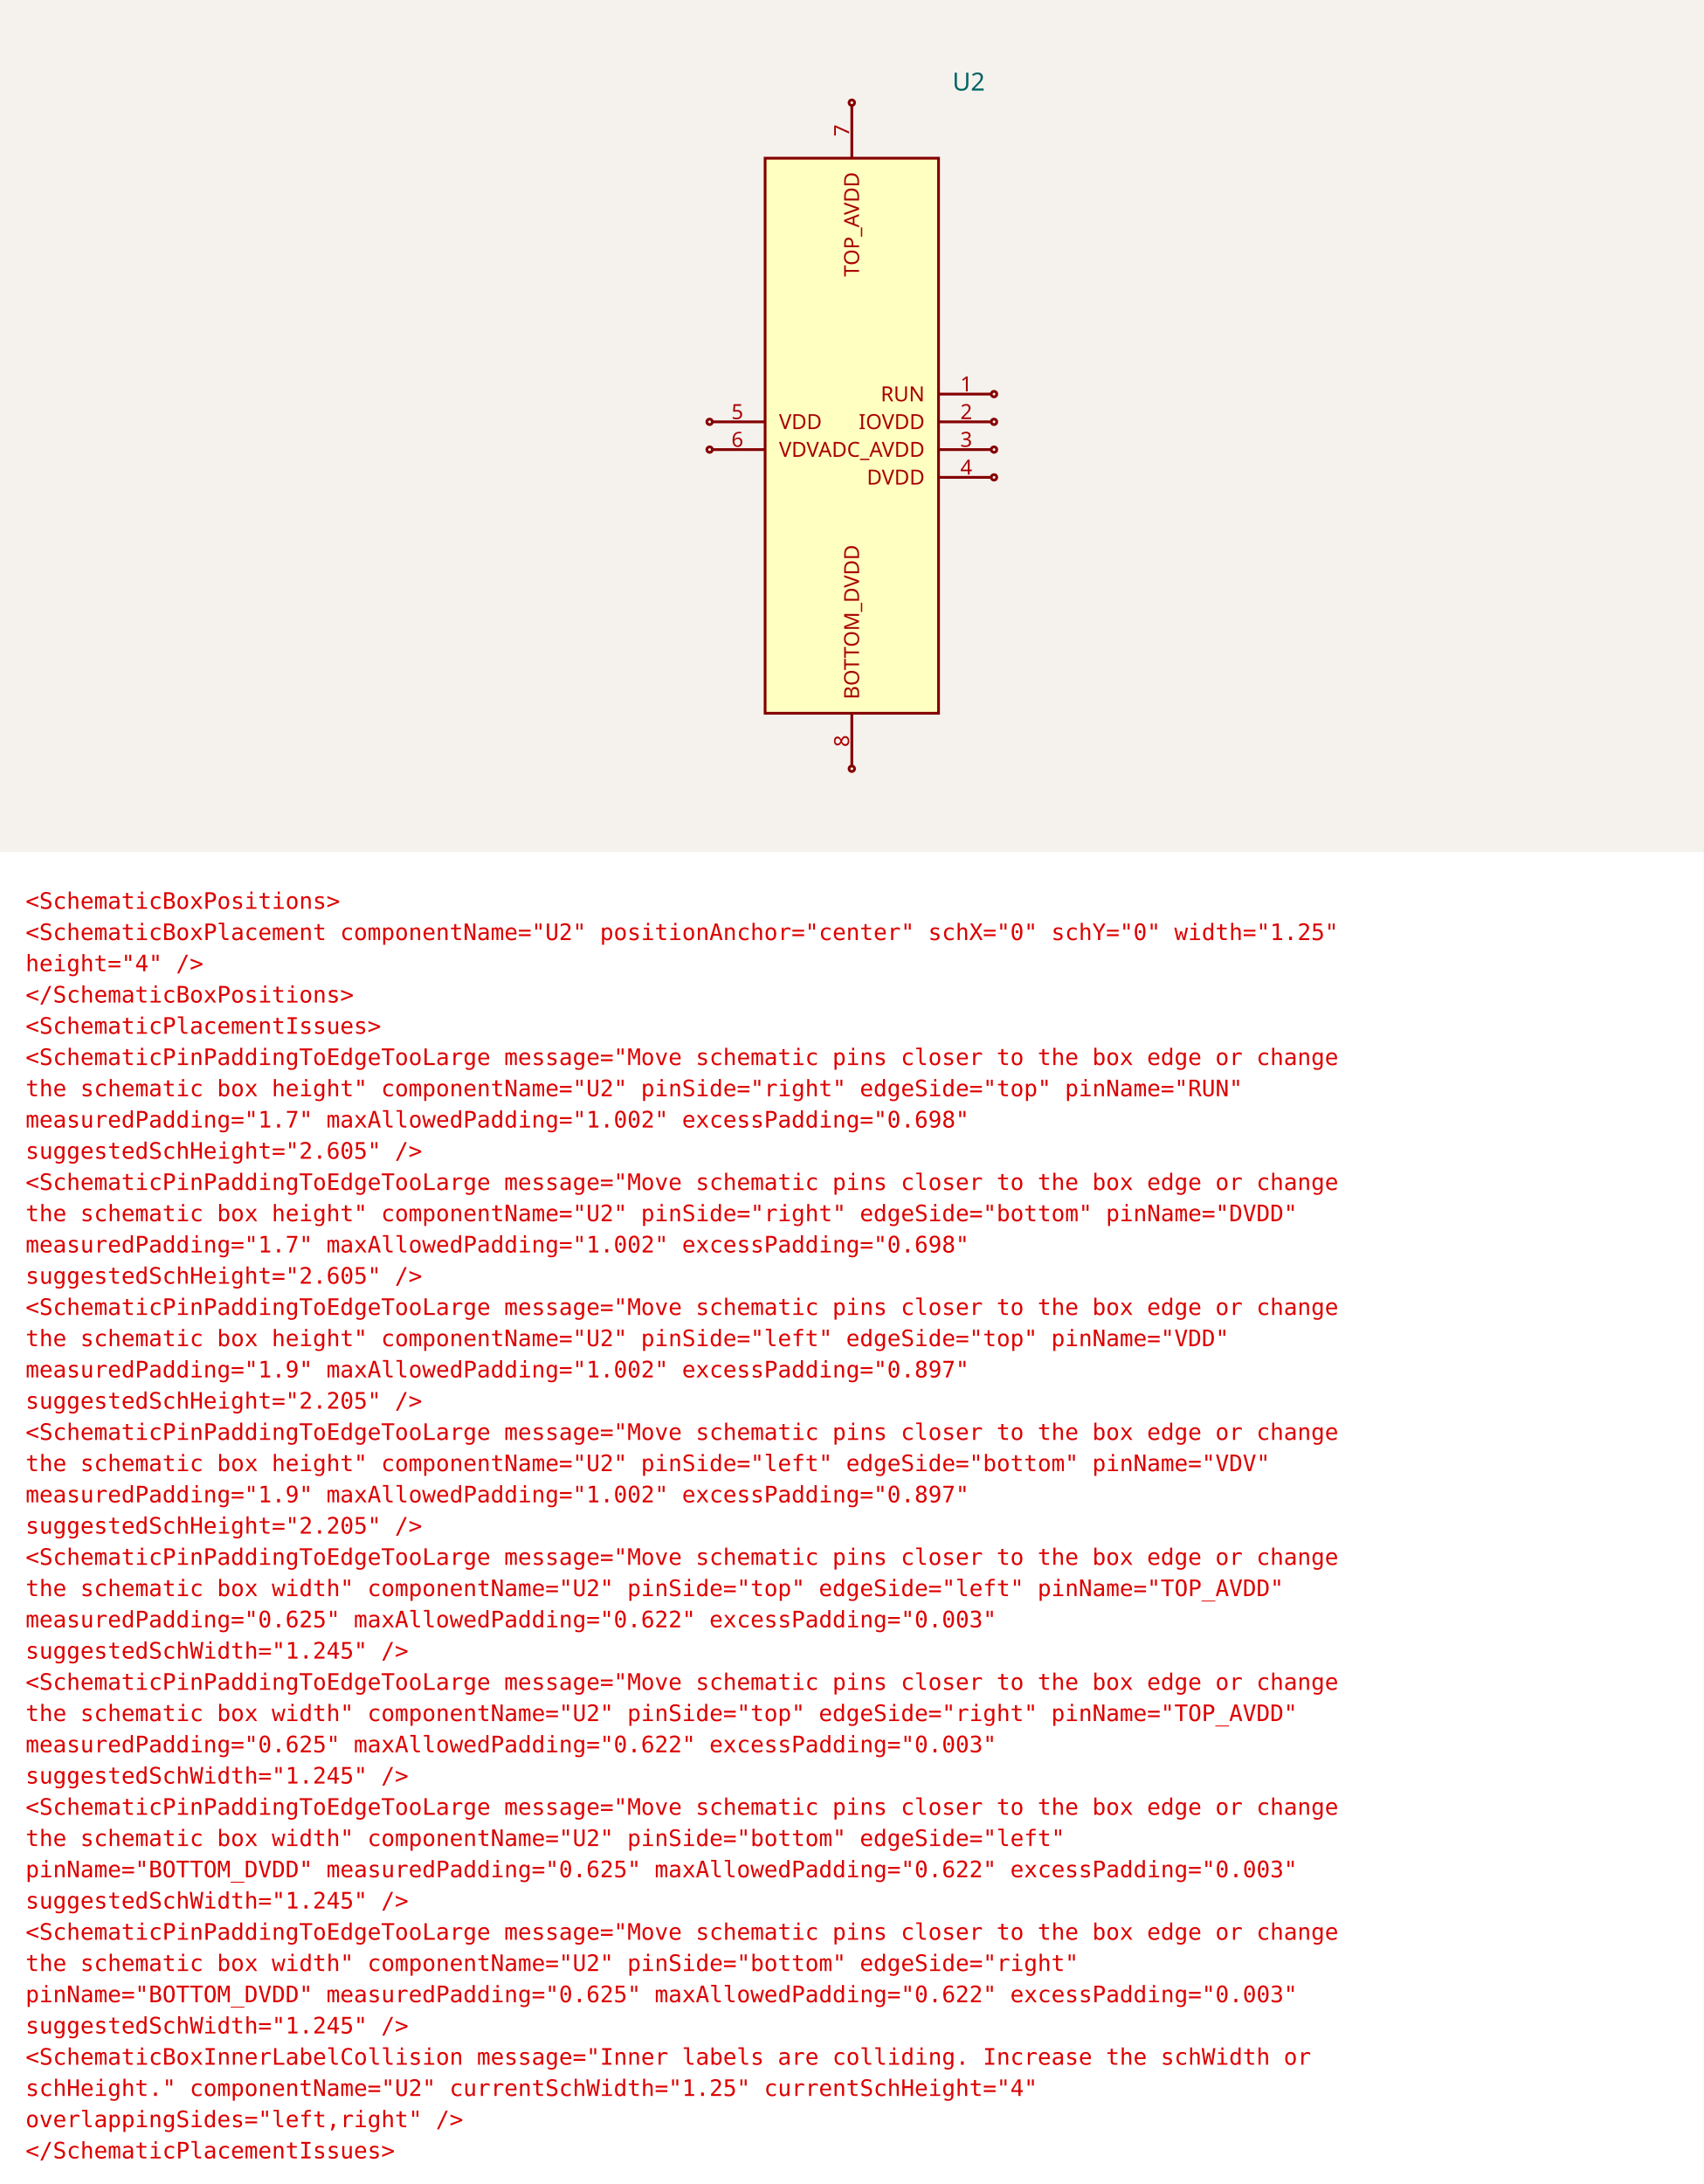
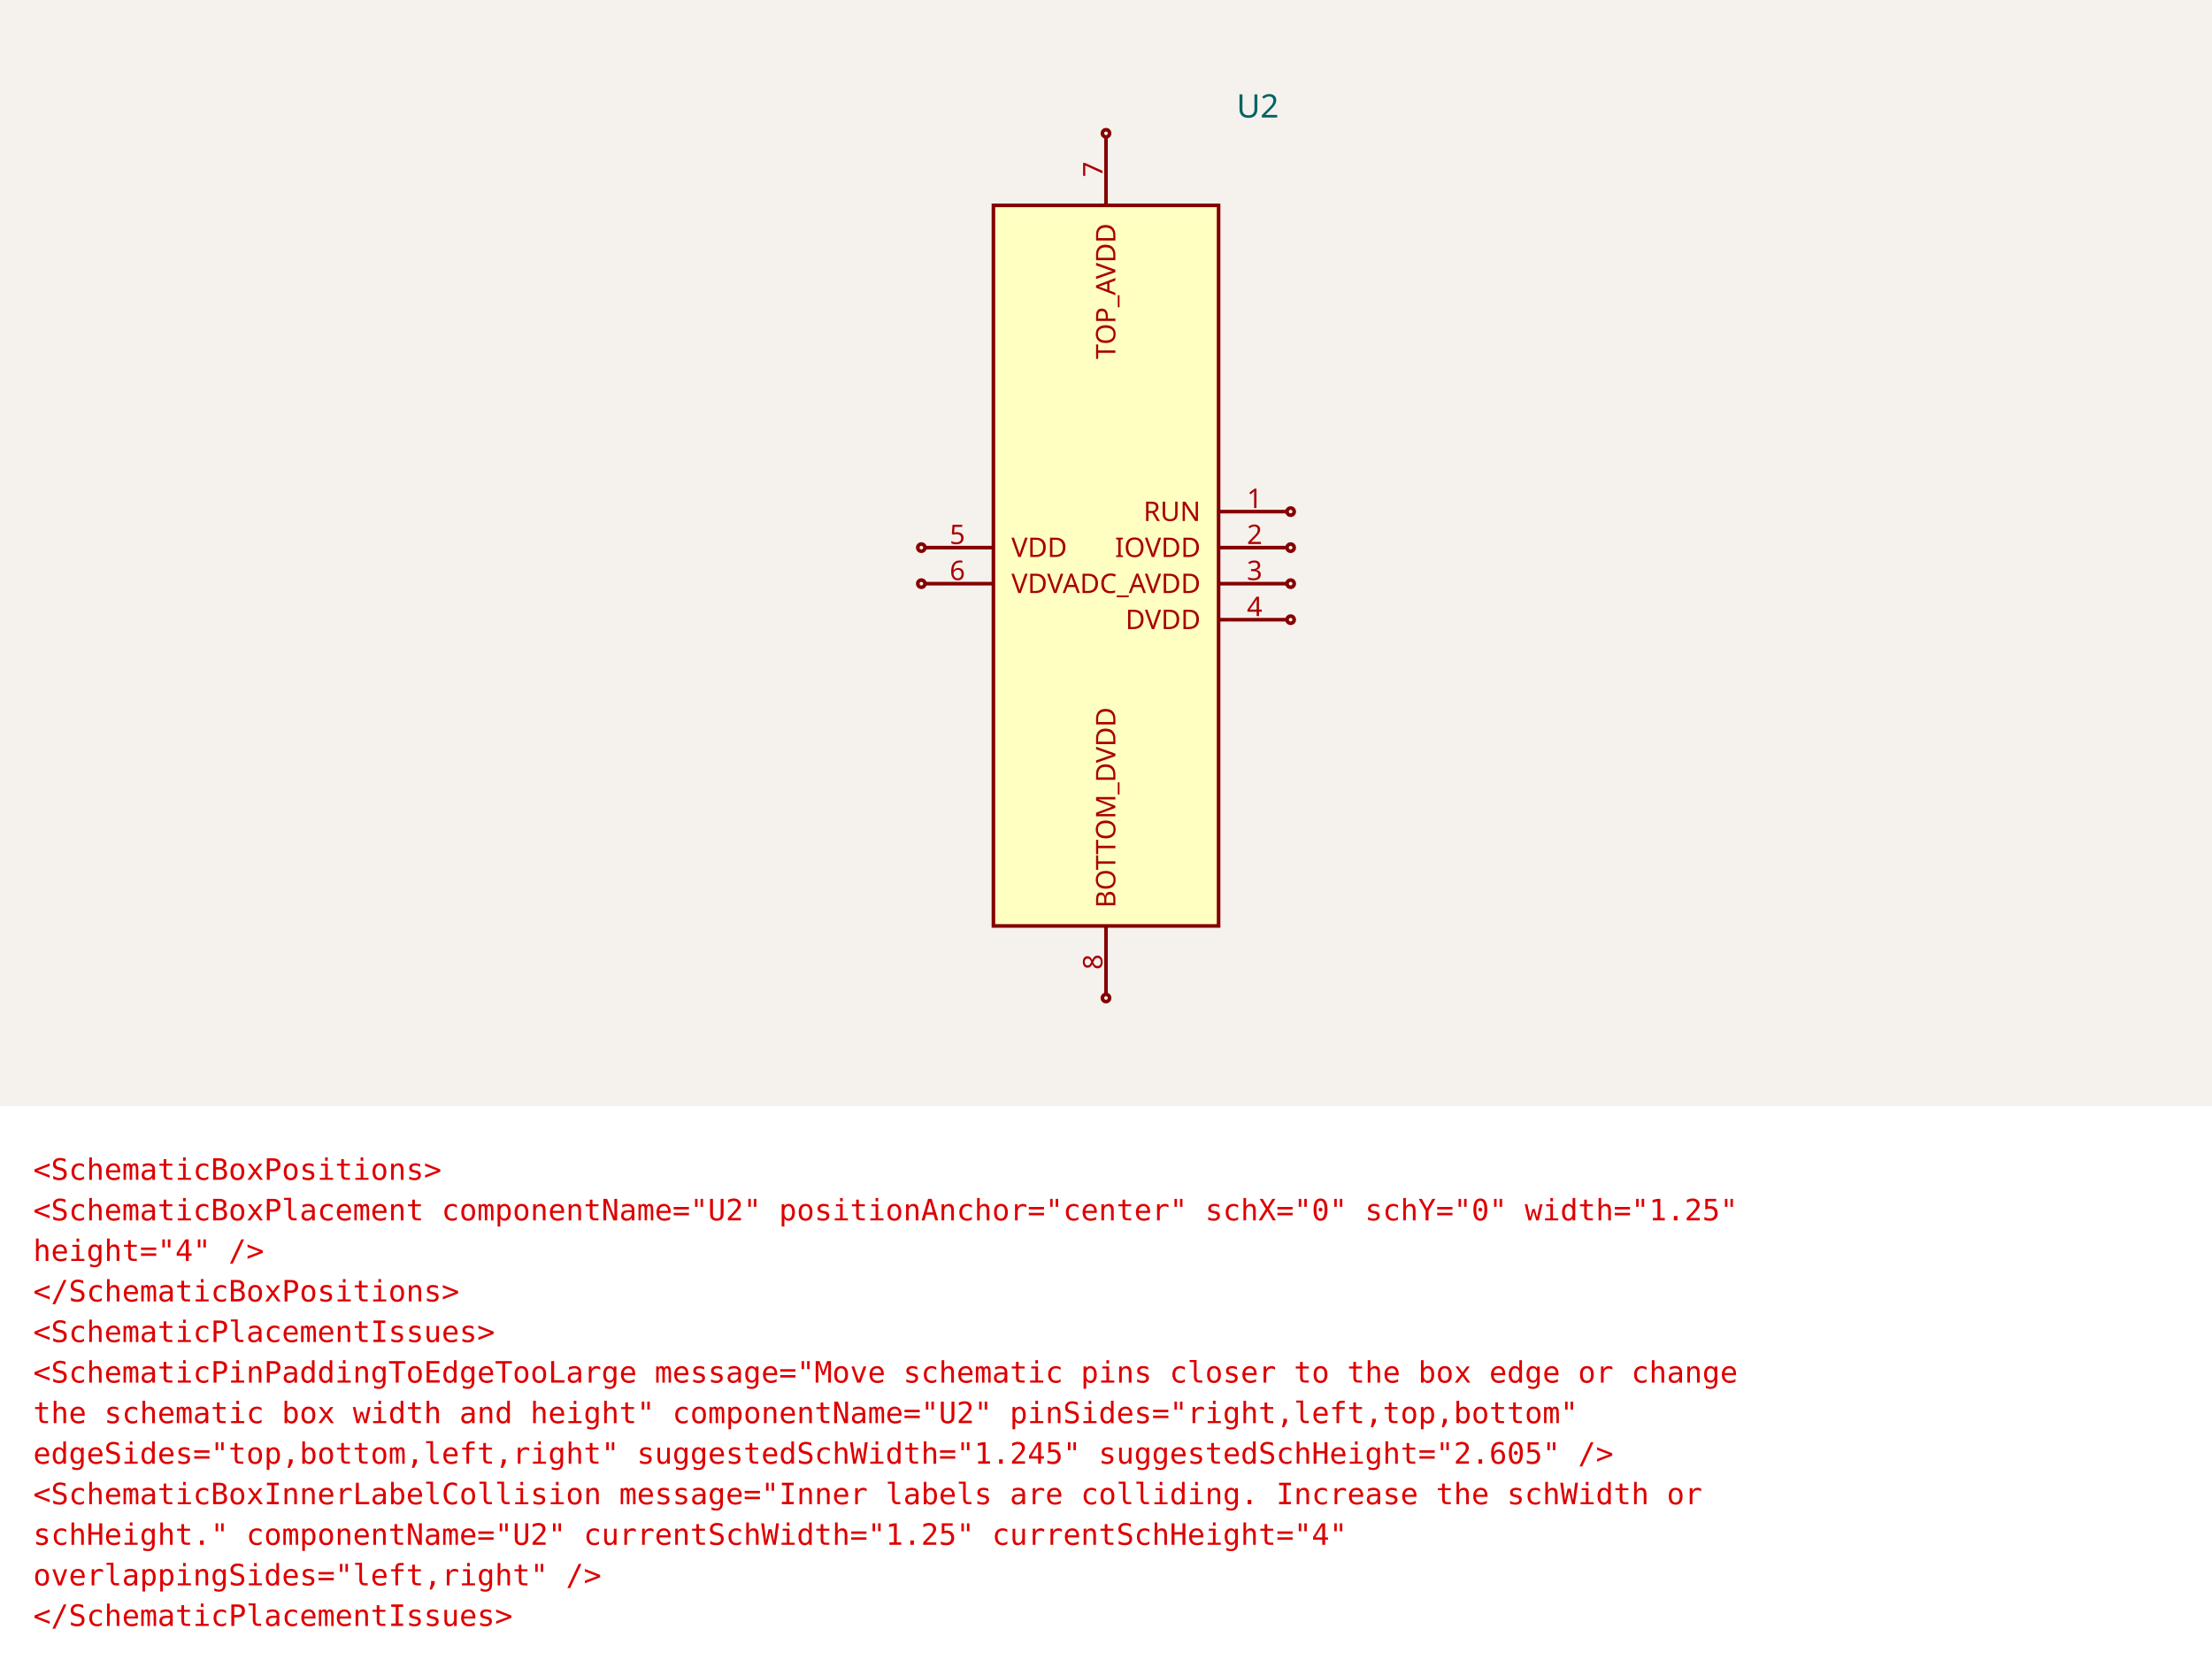
- <svg xmlns="http://www.w3.org/2000/svg" width="1200" height="1538" viewBox="0 0 1200 1538" role="img" aria-label="schematic analysis fixture">
+ <svg xmlns="http://www.w3.org/2000/svg" width="1200" height="900" viewBox="0 0 1200 900" role="img" aria-label="schematic analysis fixture">
  <g transform="translate(0, 0)">
    <style>
              .boundary { fill: rgb(245, 241, 237); }
              .schematic-boundary { fill: none; stroke: #fff; }
              .component { fill: none; stroke: rgb(132, 0, 0); }
              .chip { fill: rgb(255, 255, 194); stroke: rgb(132, 0, 0); }
              .component-pin { fill: none; stroke: rgb(132, 0, 0); }
              /* Basic per-trace hover fallback */
              .trace:hover {
                filter: invert(1);
              }
              .trace:hover .trace-crossing-outline {
                opacity: 0;
              }
              .trace:hover .trace-junction {
                filter: invert(1);
              }
              /* Net-hover highlighting: when a trace or its overlays are hovered,
                 invert color for all traces (base + overlays) sharing the same
                 subcircuit connectivity key. Also hide crossing outline during hover. */

              .text { font-family: sans-serif; fill: rgb(0, 150, 0); }
              .pin-number { fill: rgb(169, 0, 0); }
              .port-label { fill: rgb(0, 100, 100); }
              .component-name { fill: rgb(0, 100, 100); }

            </style>
    <rect class="boundary" x="0" y="0" width="1200" height="600" />
    <g class="sch-component" data-circuit-json-type="schematic_component" data-schematic-component-id="schematic_component_0">
      <rect class="component chip sch-component-body" x="538.925" y="111.401" width="122.15" height="390.879" stroke-width="1.954px" fill="rgb(255, 255, 194)" stroke="rgb(132, 0, 0)" />
      <rect class="component-overlay sch-component-overlay" x="538.925" y="111.401" width="122.15" height="390.879" fill="transparent" />
      <text class="sch-text" x="670.847" y="77.199" fill="#006464" text-anchor="start" dominant-baseline="middle" font-family="sans-serif" font-size="17.59px" transform="rotate(0, 670.8469, 77.1987)" />
      <text class="sch-text" x="670.847" y="57.655" fill="#006464" text-anchor="start" dominant-baseline="middle" font-family="sans-serif" font-size="17.59px" transform="rotate(0, 670.8469, 57.65472)">U2</text>
      <line class="component-pin sch-component-pin sch-port-line" x1="661.075" y1="277.524" x2="698.208" y2="277.524" stroke-width="1.954px" />
      <g class="sch-port" data-schematic-port-id="source_port_0">
        <circle class="component-pin sch-component-pin sch-port-terminal" cx="700.163" cy="277.524" r="1.954" stroke-width="1.954px" />
        <rect x="698.208" y="275.57" width="3.909" height="3.909" opacity="0" />
      </g>
      <text class="pin-number sch-pin-number" x="680.619" y="275.57" style="font-family: sans-serif;" fill="rgb(169, 0, 0)" text-anchor="middle" dominant-baseline="auto" font-size="14.658px" transform="">1</text>
      <text class="pin-number sch-pin-label" x="651.303" y="277.524" style="font-family: sans-serif;" fill="rgb(169, 0, 0)" text-anchor="end" dominant-baseline="middle" font-size="14.658px" transform="">RUN</text>
      <line class="component-pin sch-component-pin sch-port-line" x1="661.075" y1="297.068" x2="698.208" y2="297.068" stroke-width="1.954px" />
      <g class="sch-port" data-schematic-port-id="source_port_1">
        <circle class="component-pin sch-component-pin sch-port-terminal" cx="700.163" cy="297.068" r="1.954" stroke-width="1.954px" />
        <rect x="698.208" y="295.114" width="3.909" height="3.909" opacity="0" />
      </g>
      <text class="pin-number sch-pin-number" x="680.619" y="295.114" style="font-family: sans-serif;" fill="rgb(169, 0, 0)" text-anchor="middle" dominant-baseline="auto" font-size="14.658px" transform="">2</text>
      <text class="pin-number sch-pin-label" x="651.303" y="297.068" style="font-family: sans-serif;" fill="rgb(169, 0, 0)" text-anchor="end" dominant-baseline="middle" font-size="14.658px" transform="">IOVDD</text>
      <line class="component-pin sch-component-pin sch-port-line" x1="661.075" y1="316.612" x2="698.208" y2="316.612" stroke-width="1.954px" />
      <g class="sch-port" data-schematic-port-id="source_port_2">
        <circle class="component-pin sch-component-pin sch-port-terminal" cx="700.163" cy="316.612" r="1.954" stroke-width="1.954px" />
        <rect x="698.208" y="314.658" width="3.909" height="3.909" opacity="0" />
      </g>
      <text class="pin-number sch-pin-number" x="680.619" y="314.658" style="font-family: sans-serif;" fill="rgb(169, 0, 0)" text-anchor="middle" dominant-baseline="auto" font-size="14.658px" transform="">3</text>
      <text class="pin-number sch-pin-label" x="651.303" y="316.612" style="font-family: sans-serif;" fill="rgb(169, 0, 0)" text-anchor="end" dominant-baseline="middle" font-size="14.658px" transform="">ADC_AVDD</text>
      <line class="component-pin sch-component-pin sch-port-line" x1="661.075" y1="336.156" x2="698.208" y2="336.156" stroke-width="1.954px" />
      <g class="sch-port" data-schematic-port-id="source_port_3">
        <circle class="component-pin sch-component-pin sch-port-terminal" cx="700.163" cy="336.156" r="1.954" stroke-width="1.954px" />
        <rect x="698.208" y="334.202" width="3.909" height="3.909" opacity="0" />
      </g>
      <text class="pin-number sch-pin-number" x="680.619" y="334.202" style="font-family: sans-serif;" fill="rgb(169, 0, 0)" text-anchor="middle" dominant-baseline="auto" font-size="14.658px" transform="">4</text>
      <text class="pin-number sch-pin-label" x="651.303" y="336.156" style="font-family: sans-serif;" fill="rgb(169, 0, 0)" text-anchor="end" dominant-baseline="middle" font-size="14.658px" transform="">DVDD</text>
      <line class="component-pin sch-component-pin sch-port-line" x1="538.925" y1="297.068" x2="501.792" y2="297.068" stroke-width="1.954px" />
      <g class="sch-port" data-schematic-port-id="source_port_4">
        <circle class="component-pin sch-component-pin sch-port-terminal" cx="499.837" cy="297.068" r="1.954" stroke-width="1.954px" />
        <rect x="497.883" y="295.114" width="3.909" height="3.909" opacity="0" />
      </g>
      <text class="pin-number sch-pin-number" x="519.381" y="295.114" style="font-family: sans-serif;" fill="rgb(169, 0, 0)" text-anchor="middle" dominant-baseline="auto" font-size="14.658px" transform="">5</text>
      <text class="pin-number sch-pin-label" x="548.697" y="297.068" style="font-family: sans-serif;" fill="rgb(169, 0, 0)" text-anchor="start" dominant-baseline="middle" font-size="14.658px" transform="">VDD</text>
      <line class="component-pin sch-component-pin sch-port-line" x1="538.925" y1="316.612" x2="501.792" y2="316.612" stroke-width="1.954px" />
      <g class="sch-port" data-schematic-port-id="source_port_5">
        <circle class="component-pin sch-component-pin sch-port-terminal" cx="499.837" cy="316.612" r="1.954" stroke-width="1.954px" />
        <rect x="497.883" y="314.658" width="3.909" height="3.909" opacity="0" />
      </g>
      <text class="pin-number sch-pin-number" x="519.381" y="314.658" style="font-family: sans-serif;" fill="rgb(169, 0, 0)" text-anchor="middle" dominant-baseline="auto" font-size="14.658px" transform="">6</text>
      <text class="pin-number sch-pin-label" x="548.697" y="316.612" style="font-family: sans-serif;" fill="rgb(169, 0, 0)" text-anchor="start" dominant-baseline="middle" font-size="14.658px" transform="">VDV</text>
      <line class="component-pin sch-component-pin sch-port-line" x1="600" y1="111.401" x2="600" y2="74.267" stroke-width="1.954px" />
      <g class="sch-port" data-schematic-port-id="source_port_6">
        <circle class="component-pin sch-component-pin sch-port-terminal" cx="600" cy="72.313" r="1.954" stroke-width="1.954px" />
        <rect x="598.046" y="70.358" width="3.909" height="3.909" opacity="0" />
      </g>
      <text class="pin-number sch-pin-number" x="598.046" y="91.857" style="font-family: sans-serif;" fill="rgb(169, 0, 0)" text-anchor="middle" dominant-baseline="auto" font-size="14.658px" transform="rotate(-90 598.0456 91.85668)">7</text>
      <text class="pin-number sch-pin-label" x="600" y="121.173" style="font-family: sans-serif;" fill="rgb(169, 0, 0)" text-anchor="end" dominant-baseline="middle" font-size="14.658px" transform="rotate(-90 600 121.1726)">TOP_AVDD</text>
      <line class="component-pin sch-component-pin sch-port-line" x1="600" y1="502.28" x2="600" y2="539.414" stroke-width="1.954px" />
      <g class="sch-port" data-schematic-port-id="source_port_7">
        <circle class="component-pin sch-component-pin sch-port-terminal" cx="600" cy="541.368" r="1.954" stroke-width="1.954px" />
        <rect x="598.046" y="539.414" width="3.909" height="3.909" opacity="0" />
      </g>
      <text class="pin-number sch-pin-number" x="598.046" y="521.824" style="font-family: sans-serif;" fill="rgb(169, 0, 0)" text-anchor="middle" dominant-baseline="auto" font-size="14.658px" transform="rotate(-90 598.0456 521.8241)">8</text>
      <text class="pin-number sch-pin-label" x="600" y="492.508" style="font-family: sans-serif;" fill="rgb(169, 0, 0)" text-anchor="start" dominant-baseline="middle" font-size="14.658px" transform="rotate(-90 600 492.5081)">BOTTOM_DVDD</text>
    </g>
    <g class="schematic-port-hover sch-port-hover" data-schematic-port-id="source_port_0">
      <circle cx="700.163" cy="277.524" r="3.909" fill="red" opacity="0" />
    </g>
    <g class="schematic-port-hover sch-port-hover" data-schematic-port-id="source_port_1">
      <circle cx="700.163" cy="297.068" r="3.909" fill="red" opacity="0" />
    </g>
    <g class="schematic-port-hover sch-port-hover" data-schematic-port-id="source_port_2">
      <circle cx="700.163" cy="316.612" r="3.909" fill="red" opacity="0" />
    </g>
    <g class="schematic-port-hover sch-port-hover" data-schematic-port-id="source_port_3">
      <circle cx="700.163" cy="336.156" r="3.909" fill="red" opacity="0" />
    </g>
    <g class="schematic-port-hover sch-port-hover" data-schematic-port-id="source_port_4">
      <circle cx="499.837" cy="297.068" r="3.909" fill="red" opacity="0" />
    </g>
    <g class="schematic-port-hover sch-port-hover" data-schematic-port-id="source_port_5">
      <circle cx="499.837" cy="316.612" r="3.909" fill="red" opacity="0" />
    </g>
    <g class="schematic-port-hover sch-port-hover" data-schematic-port-id="source_port_6">
      <circle cx="600" cy="72.313" r="3.909" fill="red" opacity="0" />
    </g>
    <g class="schematic-port-hover sch-port-hover" data-schematic-port-id="source_port_7">
      <circle cx="600" cy="541.368" r="3.909" fill="red" opacity="0" />
    </g>
  </g>
  <g transform="translate(0, 600) scale(1, 1) translate(0, 0)">
    <rect width="100%" height="100%" fill="#fff" />
    <text x="18" y="40" fill="#d00" font-family="Menlo, Consolas, monospace" font-size="16">
      <tspan x="18" dy="0">&lt;SchematicBoxPositions&gt;</tspan>
      <tspan x="18" dy="22">&lt;SchematicBoxPlacement componentName="U2" positionAnchor="center" schX="0" schY="0" width="1.25"</tspan>
      <tspan x="18" dy="22">  height="4" /&gt;</tspan>
      <tspan x="18" dy="22">&lt;/SchematicBoxPositions&gt;</tspan>
      <tspan x="18" dy="22">&lt;SchematicPlacementIssues&gt;</tspan>
      <tspan x="18" dy="22">&lt;SchematicPinPaddingToEdgeTooLarge message="Move schematic pins closer to the box edge or change</tspan>
-       <tspan x="18" dy="22">  the schematic box height" componentName="U2" pinSide="right" edgeSide="top" pinName="RUN"</tspan>
-       <tspan x="18" dy="22">  measuredPadding="1.7" maxAllowedPadding="1.002" excessPadding="0.698"</tspan>
-       <tspan x="18" dy="22">  suggestedSchHeight="2.605" /&gt;</tspan>
-       <tspan x="18" dy="22">&lt;SchematicPinPaddingToEdgeTooLarge message="Move schematic pins closer to the box edge or change</tspan>
-       <tspan x="18" dy="22">  the schematic box height" componentName="U2" pinSide="right" edgeSide="bottom" pinName="DVDD"</tspan>
-       <tspan x="18" dy="22">  measuredPadding="1.7" maxAllowedPadding="1.002" excessPadding="0.698"</tspan>
-       <tspan x="18" dy="22">  suggestedSchHeight="2.605" /&gt;</tspan>
-       <tspan x="18" dy="22">&lt;SchematicPinPaddingToEdgeTooLarge message="Move schematic pins closer to the box edge or change</tspan>
-       <tspan x="18" dy="22">  the schematic box height" componentName="U2" pinSide="left" edgeSide="top" pinName="VDD"</tspan>
-       <tspan x="18" dy="22">  measuredPadding="1.9" maxAllowedPadding="1.002" excessPadding="0.897"</tspan>
-       <tspan x="18" dy="22">  suggestedSchHeight="2.205" /&gt;</tspan>
-       <tspan x="18" dy="22">&lt;SchematicPinPaddingToEdgeTooLarge message="Move schematic pins closer to the box edge or change</tspan>
-       <tspan x="18" dy="22">  the schematic box height" componentName="U2" pinSide="left" edgeSide="bottom" pinName="VDV"</tspan>
-       <tspan x="18" dy="22">  measuredPadding="1.9" maxAllowedPadding="1.002" excessPadding="0.897"</tspan>
-       <tspan x="18" dy="22">  suggestedSchHeight="2.205" /&gt;</tspan>
-       <tspan x="18" dy="22">&lt;SchematicPinPaddingToEdgeTooLarge message="Move schematic pins closer to the box edge or change</tspan>
-       <tspan x="18" dy="22">  the schematic box width" componentName="U2" pinSide="top" edgeSide="left" pinName="TOP_AVDD"</tspan>
-       <tspan x="18" dy="22">  measuredPadding="0.625" maxAllowedPadding="0.622" excessPadding="0.003"</tspan>
-       <tspan x="18" dy="22">  suggestedSchWidth="1.245" /&gt;</tspan>
-       <tspan x="18" dy="22">&lt;SchematicPinPaddingToEdgeTooLarge message="Move schematic pins closer to the box edge or change</tspan>
-       <tspan x="18" dy="22">  the schematic box width" componentName="U2" pinSide="top" edgeSide="right" pinName="TOP_AVDD"</tspan>
-       <tspan x="18" dy="22">  measuredPadding="0.625" maxAllowedPadding="0.622" excessPadding="0.003"</tspan>
-       <tspan x="18" dy="22">  suggestedSchWidth="1.245" /&gt;</tspan>
-       <tspan x="18" dy="22">&lt;SchematicPinPaddingToEdgeTooLarge message="Move schematic pins closer to the box edge or change</tspan>
-       <tspan x="18" dy="22">  the schematic box width" componentName="U2" pinSide="bottom" edgeSide="left"</tspan>
-       <tspan x="18" dy="22">  pinName="BOTTOM_DVDD" measuredPadding="0.625" maxAllowedPadding="0.622" excessPadding="0.003"</tspan>
-       <tspan x="18" dy="22">  suggestedSchWidth="1.245" /&gt;</tspan>
-       <tspan x="18" dy="22">&lt;SchematicPinPaddingToEdgeTooLarge message="Move schematic pins closer to the box edge or change</tspan>
-       <tspan x="18" dy="22">  the schematic box width" componentName="U2" pinSide="bottom" edgeSide="right"</tspan>
-       <tspan x="18" dy="22">  pinName="BOTTOM_DVDD" measuredPadding="0.625" maxAllowedPadding="0.622" excessPadding="0.003"</tspan>
-       <tspan x="18" dy="22">  suggestedSchWidth="1.245" /&gt;</tspan>
+       <tspan x="18" dy="22">  the schematic box width and height" componentName="U2" pinSides="right,left,top,bottom"</tspan>
+       <tspan x="18" dy="22">  edgeSides="top,bottom,left,right" suggestedSchWidth="1.245" suggestedSchHeight="2.605" /&gt;</tspan>
      <tspan x="18" dy="22">&lt;SchematicBoxInnerLabelCollision message="Inner labels are colliding. Increase the schWidth or</tspan>
      <tspan x="18" dy="22">  schHeight." componentName="U2" currentSchWidth="1.25" currentSchHeight="4"</tspan>
      <tspan x="18" dy="22">  overlappingSides="left,right" /&gt;</tspan>
      <tspan x="18" dy="22">&lt;/SchematicPlacementIssues&gt;</tspan>
    </text>
  </g>
</svg>
